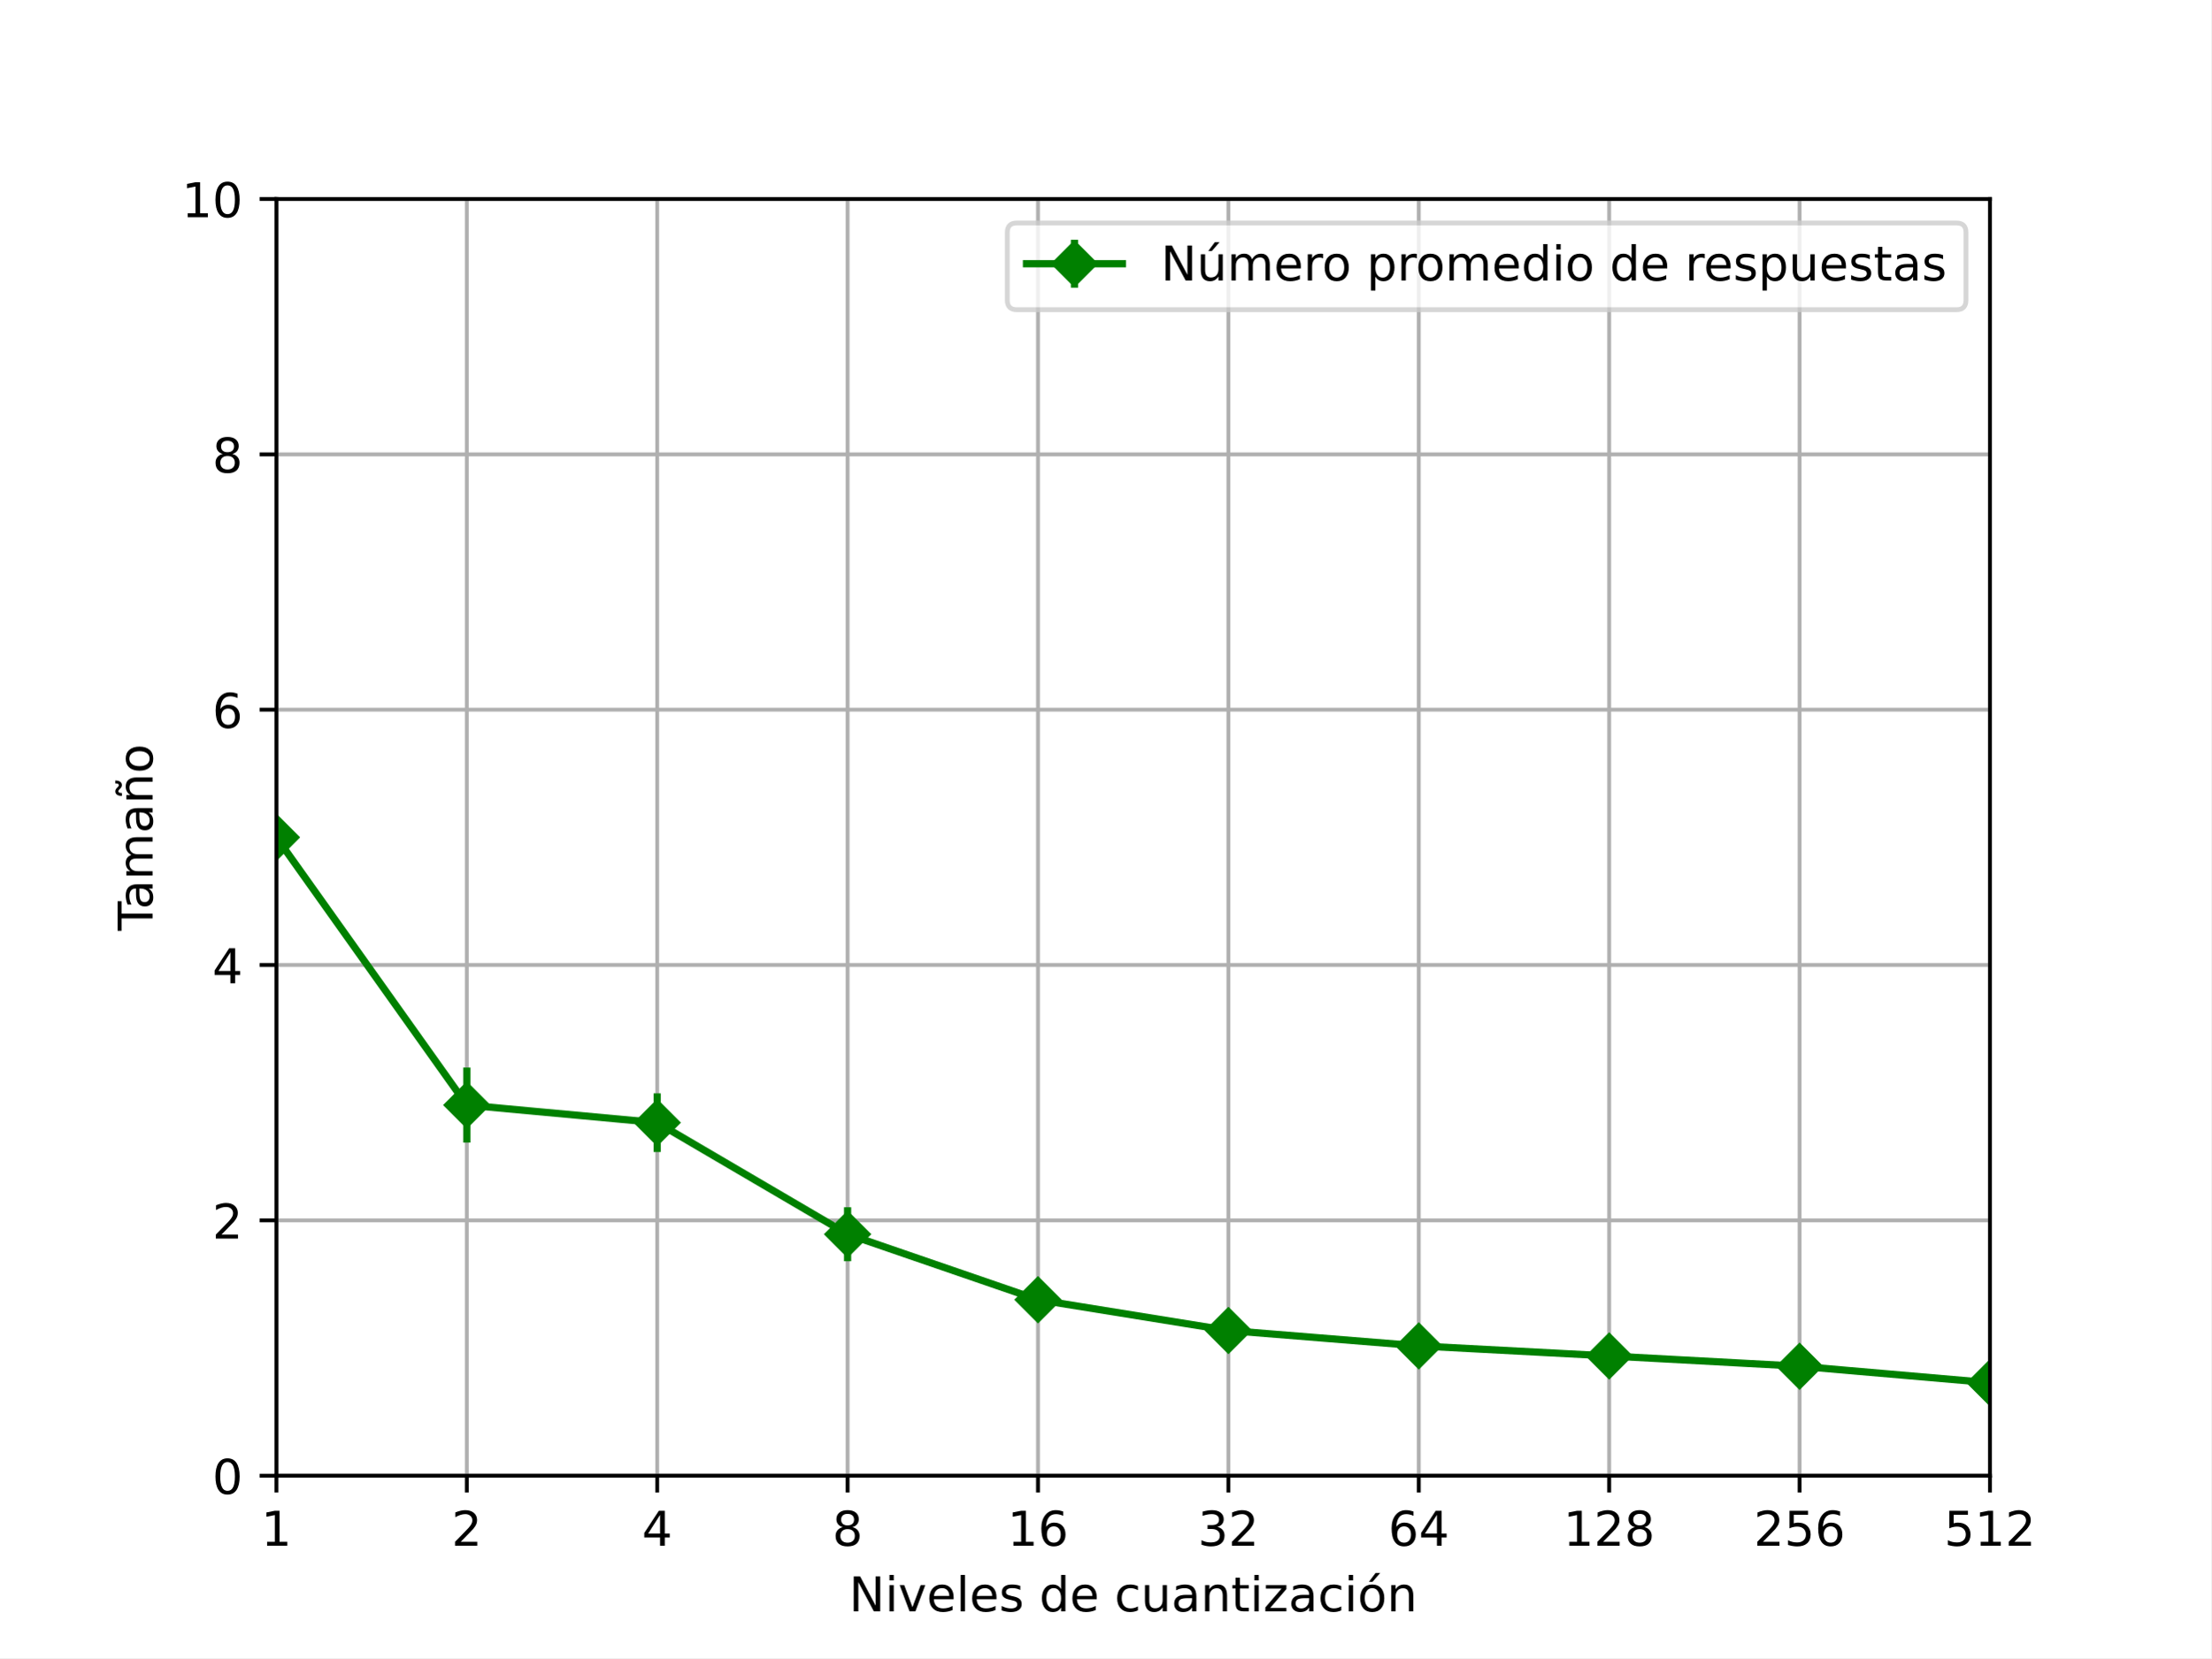
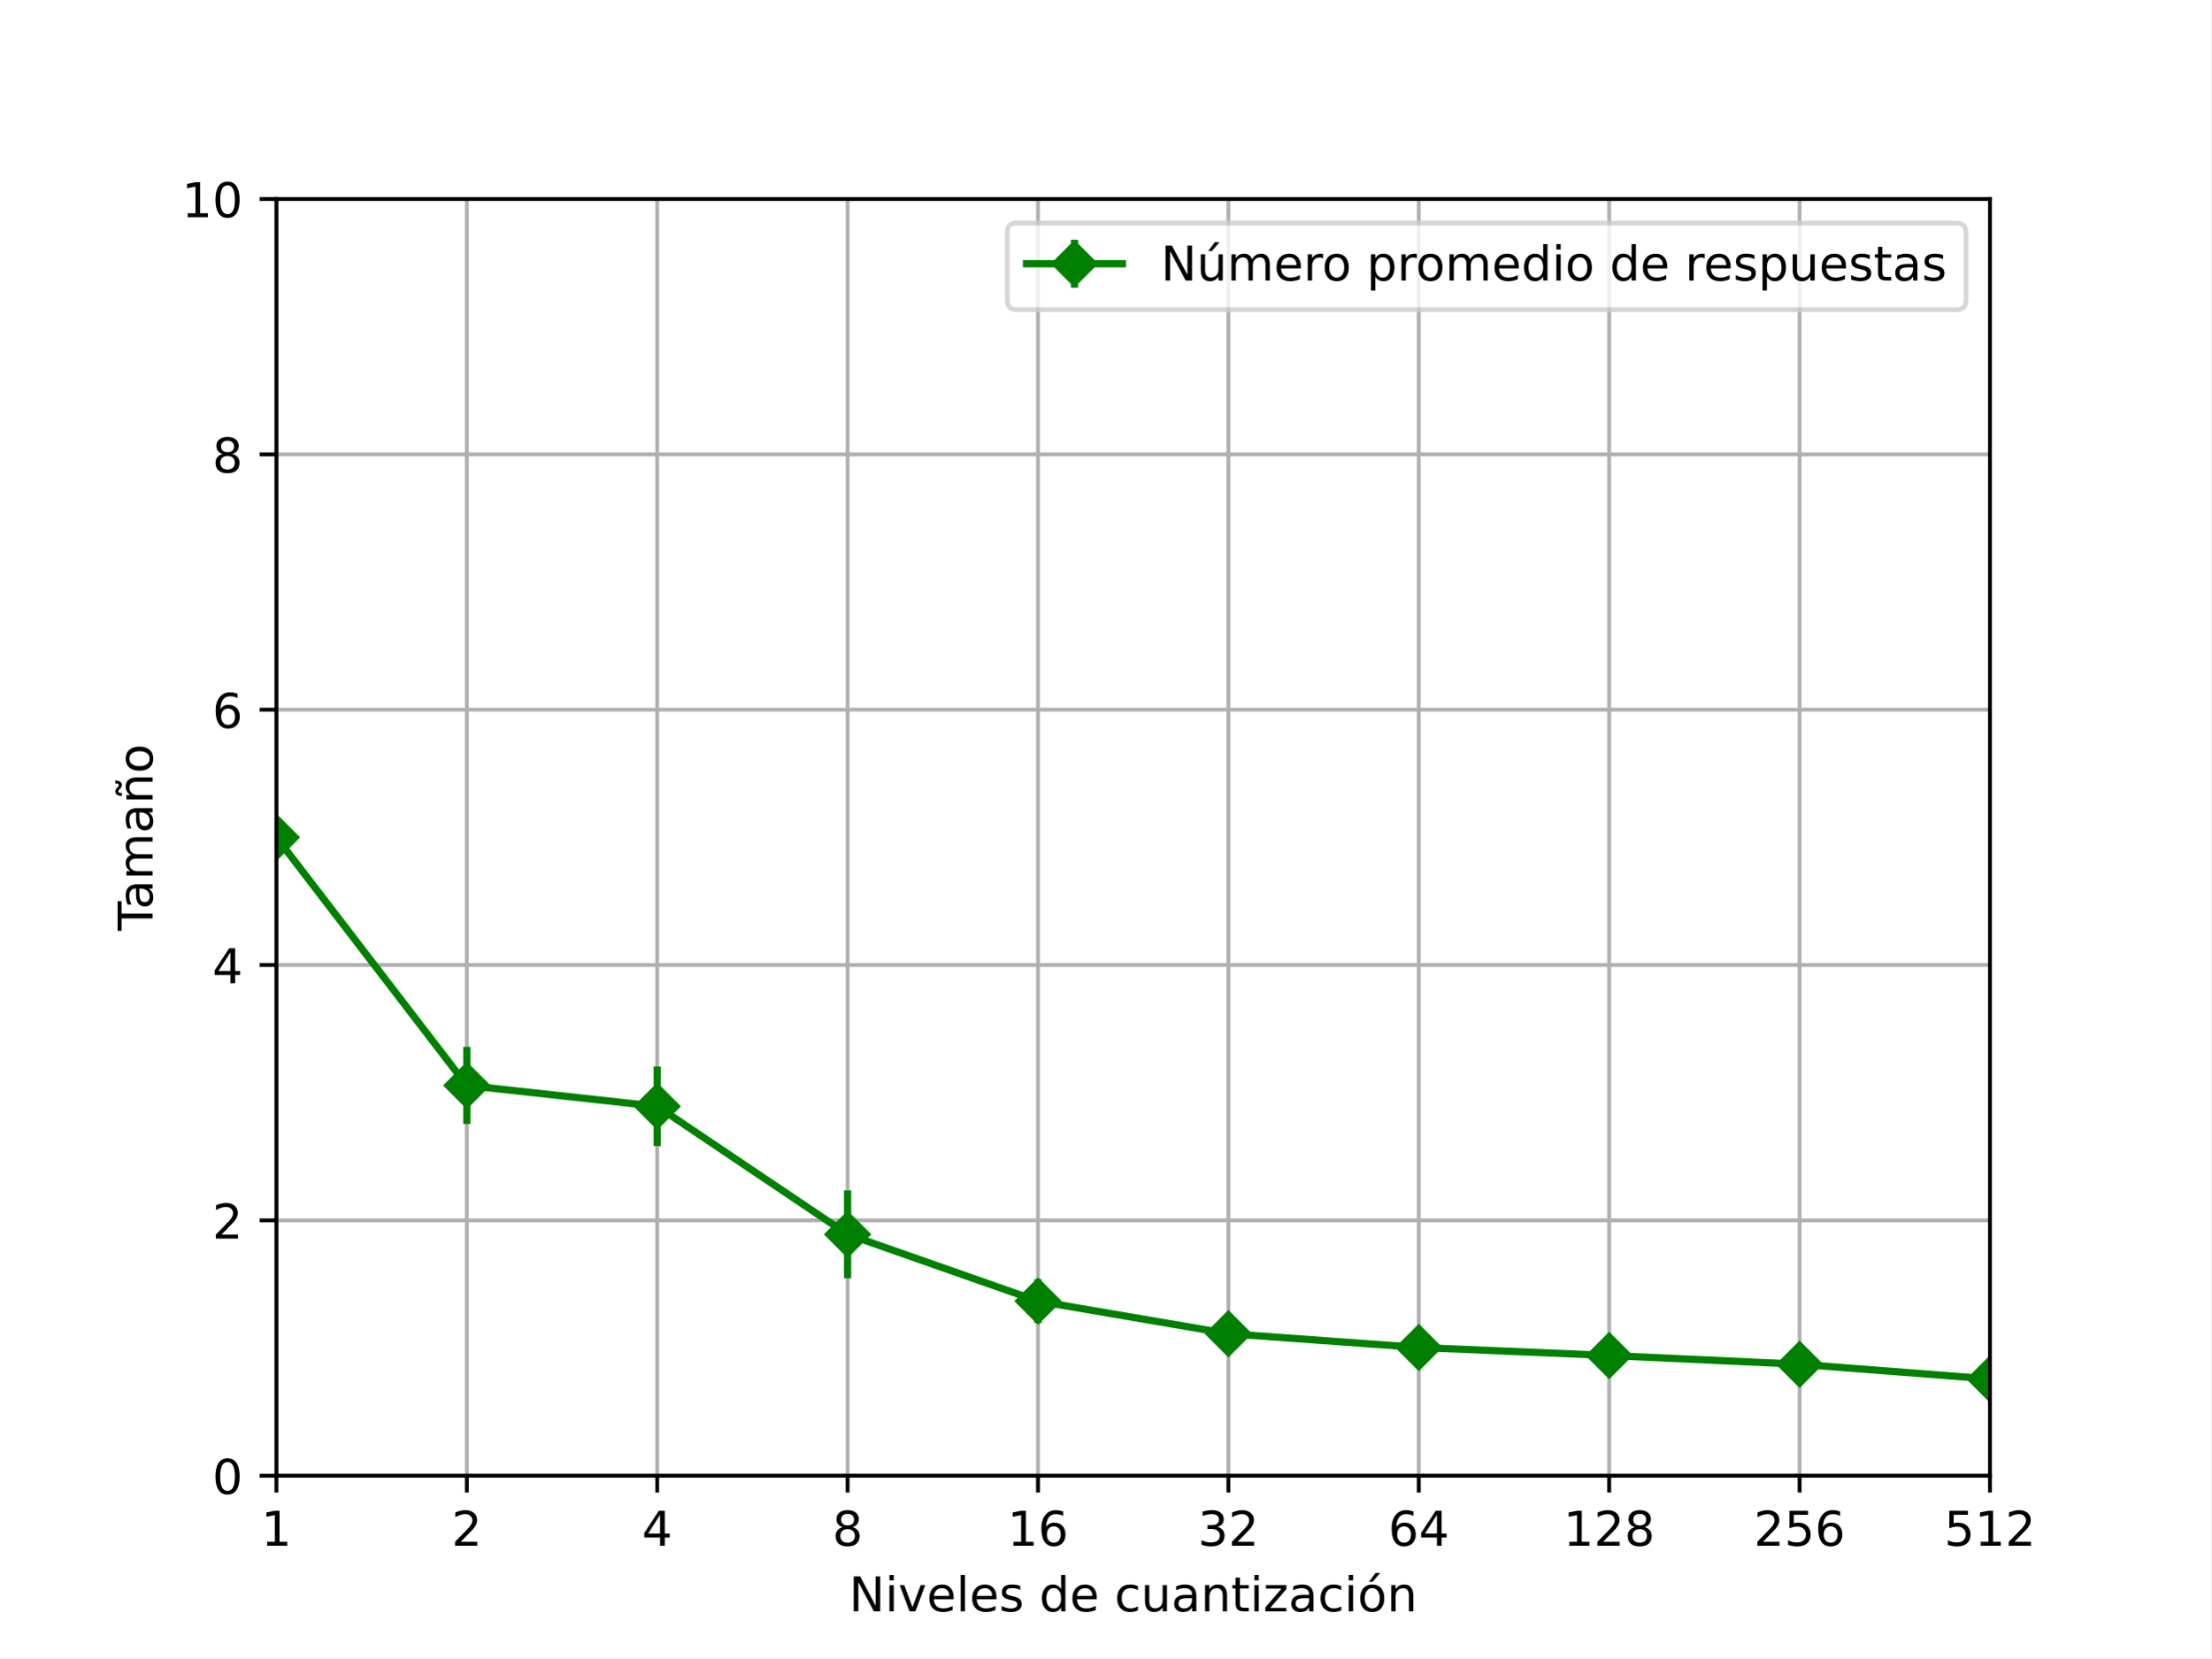
<svg xmlns="http://www.w3.org/2000/svg" xmlns:xlink="http://www.w3.org/1999/xlink" height="345.6pt" version="1.1" viewBox="0 0 460.8 345.6" width="460.8pt">
  <defs>
    <style type="text/css">*{stroke-linecap:butt;stroke-linejoin:round;}</style>
  </defs>
  <g id="figure_1">
    <g id="patch_1">
      <path d="M 0 345.6  L 460.8 345.6  L 460.8 0  L 0 0  z " style="fill:#ffffff;" />
    </g>
    <g id="axes_1">
      <g id="patch_2">
        <path d="M 57.6 307.584  L 414.72 307.584  L 414.72 41.472  L 57.6 41.472  z " style="fill:#ffffff;" />
      </g>
      <g id="matplotlib.axis_1">
        <g id="xtick_1">
          <g id="line2d_1">
-             <path clip-path="url(#p34bbcd2ba3)" d="M 57.6 307.584  L 57.6 41.472  " style="fill:none;stroke:#b0b0b0;stroke-linecap:square;stroke-width:0.8;" />
+             <path clip-path="url(#pc84ea21fab)" d="M 57.6 307.584  L 57.6 41.472  " style="fill:none;stroke:#b0b0b0;stroke-linecap:square;stroke-width:0.8;" />
          </g>
          <g id="line2d_2">
            <defs>
-               <path d="M 0 0  L 0 3.5  " id="md8de52b3a5" style="stroke:#000000;stroke-width:0.8;" />
+               <path d="M 0 0  L 0 3.5  " id="m7616e2f613" style="stroke:#000000;stroke-width:0.8;" />
            </defs>
            <g>
-               <use style="stroke:#000000;stroke-width:0.8;" x="57.6" xlink:href="#md8de52b3a5" y="307.584" />
+               <use style="stroke:#000000;stroke-width:0.8;" x="57.6" xlink:href="#m7616e2f613" y="307.584" />
            </g>
          </g>
          <g id="text_1">
            <g transform="translate(54.41875 322.1824)scale(0.1 -0.1)">
              <defs>
                <path d="M 12.406 8.297  L 28.516 8.297  L 28.516 63.922  L 10.984 60.406  L 10.984 69.391  L 28.422 72.906  L 38.281 72.906  L 38.281 8.297  L 54.391 8.297  L 54.391 0  L 12.406 0  z " id="DejaVuSans-49" />
              </defs>
              <use xlink:href="#DejaVuSans-49" />
            </g>
          </g>
        </g>
        <g id="xtick_2">
          <g id="line2d_3">
-             <path clip-path="url(#p34bbcd2ba3)" d="M 97.28 307.584  L 97.28 41.472  " style="fill:none;stroke:#b0b0b0;stroke-linecap:square;stroke-width:0.8;" />
+             <path clip-path="url(#pc84ea21fab)" d="M 97.28 307.584  L 97.28 41.472  " style="fill:none;stroke:#b0b0b0;stroke-linecap:square;stroke-width:0.8;" />
          </g>
          <g id="line2d_4">
            <g>
-               <use style="stroke:#000000;stroke-width:0.8;" x="97.28" xlink:href="#md8de52b3a5" y="307.584" />
+               <use style="stroke:#000000;stroke-width:0.8;" x="97.28" xlink:href="#m7616e2f613" y="307.584" />
            </g>
          </g>
          <g id="text_2">
            <g transform="translate(94.09875 322.1824)scale(0.1 -0.1)">
              <defs>
                <path d="M 19.188 8.297  L 53.609 8.297  L 53.609 0  L 7.328 0  L 7.328 8.297  Q 12.938 14.109 22.625 23.891  Q 32.328 33.688 34.812 36.531  Q 39.547 41.844 41.422 45.531  Q 43.312 49.219 43.312 52.781  Q 43.312 58.594 39.234 62.25  Q 35.156 65.922 28.609 65.922  Q 23.969 65.922 18.812 64.312  Q 13.672 62.703 7.812 59.422  L 7.812 69.391  Q 13.766 71.781 18.938 73  Q 24.125 74.219 28.422 74.219  Q 39.75 74.219 46.484 68.547  Q 53.219 62.891 53.219 53.422  Q 53.219 48.922 51.531 44.891  Q 49.859 40.875 45.406 35.406  Q 44.188 33.984 37.641 27.219  Q 31.109 20.453 19.188 8.297  z " id="DejaVuSans-50" />
              </defs>
              <use xlink:href="#DejaVuSans-50" />
            </g>
          </g>
        </g>
        <g id="xtick_3">
          <g id="line2d_5">
-             <path clip-path="url(#p34bbcd2ba3)" d="M 136.96 307.584  L 136.96 41.472  " style="fill:none;stroke:#b0b0b0;stroke-linecap:square;stroke-width:0.8;" />
+             <path clip-path="url(#pc84ea21fab)" d="M 136.96 307.584  L 136.96 41.472  " style="fill:none;stroke:#b0b0b0;stroke-linecap:square;stroke-width:0.8;" />
          </g>
          <g id="line2d_6">
            <g>
-               <use style="stroke:#000000;stroke-width:0.8;" x="136.96" xlink:href="#md8de52b3a5" y="307.584" />
+               <use style="stroke:#000000;stroke-width:0.8;" x="136.96" xlink:href="#m7616e2f613" y="307.584" />
            </g>
          </g>
          <g id="text_3">
            <g transform="translate(133.7788 322.1824)scale(0.1 -0.1)">
              <defs>
                <path d="M 37.797 64.312  L 12.891 25.391  L 37.797 25.391  z M 35.203 72.906  L 47.609 72.906  L 47.609 25.391  L 58.016 25.391  L 58.016 17.188  L 47.609 17.188  L 47.609 0  L 37.797 0  L 37.797 17.188  L 4.891 17.188  L 4.891 26.703  z " id="DejaVuSans-52" />
              </defs>
              <use xlink:href="#DejaVuSans-52" />
            </g>
          </g>
        </g>
        <g id="xtick_4">
          <g id="line2d_7">
-             <path clip-path="url(#p34bbcd2ba3)" d="M 176.64 307.584  L 176.64 41.472  " style="fill:none;stroke:#b0b0b0;stroke-linecap:square;stroke-width:0.8;" />
+             <path clip-path="url(#pc84ea21fab)" d="M 176.64 307.584  L 176.64 41.472  " style="fill:none;stroke:#b0b0b0;stroke-linecap:square;stroke-width:0.8;" />
          </g>
          <g id="line2d_8">
            <g>
-               <use style="stroke:#000000;stroke-width:0.8;" x="176.64" xlink:href="#md8de52b3a5" y="307.584" />
+               <use style="stroke:#000000;stroke-width:0.8;" x="176.64" xlink:href="#m7616e2f613" y="307.584" />
            </g>
          </g>
          <g id="text_4">
            <g transform="translate(173.4588 322.1824)scale(0.1 -0.1)">
              <defs>
                <path d="M 31.781 34.625  Q 24.75 34.625 20.719 30.859  Q 16.703 27.094 16.703 20.516  Q 16.703 13.922 20.719 10.156  Q 24.75 6.391 31.781 6.391  Q 38.812 6.391 42.859 10.172  Q 46.922 13.969 46.922 20.516  Q 46.922 27.094 42.891 30.859  Q 38.875 34.625 31.781 34.625  z M 21.922 38.812  Q 15.578 40.375 12.031 44.719  Q 8.5 49.078 8.5 55.328  Q 8.5 64.062 14.719 69.141  Q 20.953 74.219 31.781 74.219  Q 42.672 74.219 48.875 69.141  Q 55.078 64.062 55.078 55.328  Q 55.078 49.078 51.531 44.719  Q 48 40.375 41.703 38.812  Q 48.828 37.156 52.797 32.312  Q 56.781 27.484 56.781 20.516  Q 56.781 9.906 50.312 4.234  Q 43.844 -1.422 31.781 -1.422  Q 19.734 -1.422 13.25 4.234  Q 6.781 9.906 6.781 20.516  Q 6.781 27.484 10.781 32.312  Q 14.797 37.156 21.922 38.812  z M 18.312 54.391  Q 18.312 48.734 21.844 45.562  Q 25.391 42.391 31.781 42.391  Q 38.141 42.391 41.719 45.562  Q 45.312 48.734 45.312 54.391  Q 45.312 60.062 41.719 63.234  Q 38.141 66.406 31.781 66.406  Q 25.391 66.406 21.844 63.234  Q 18.312 60.062 18.312 54.391  z " id="DejaVuSans-56" />
              </defs>
              <use xlink:href="#DejaVuSans-56" />
            </g>
          </g>
        </g>
        <g id="xtick_5">
          <g id="line2d_9">
-             <path clip-path="url(#p34bbcd2ba3)" d="M 216.32 307.584  L 216.32 41.472  " style="fill:none;stroke:#b0b0b0;stroke-linecap:square;stroke-width:0.8;" />
+             <path clip-path="url(#pc84ea21fab)" d="M 216.32 307.584  L 216.32 41.472  " style="fill:none;stroke:#b0b0b0;stroke-linecap:square;stroke-width:0.8;" />
          </g>
          <g id="line2d_10">
            <g>
-               <use style="stroke:#000000;stroke-width:0.8;" x="216.32" xlink:href="#md8de52b3a5" y="307.584" />
+               <use style="stroke:#000000;stroke-width:0.8;" x="216.32" xlink:href="#m7616e2f613" y="307.584" />
            </g>
          </g>
          <g id="text_5">
            <g transform="translate(209.9575 322.1824)scale(0.1 -0.1)">
              <defs>
                <path d="M 33.016 40.375  Q 26.375 40.375 22.484 35.828  Q 18.609 31.297 18.609 23.391  Q 18.609 15.531 22.484 10.953  Q 26.375 6.391 33.016 6.391  Q 39.656 6.391 43.531 10.953  Q 47.406 15.531 47.406 23.391  Q 47.406 31.297 43.531 35.828  Q 39.656 40.375 33.016 40.375  z M 52.594 71.297  L 52.594 62.312  Q 48.875 64.062 45.094 64.984  Q 41.312 65.922 37.594 65.922  Q 27.828 65.922 22.672 59.328  Q 17.531 52.734 16.797 39.406  Q 19.672 43.656 24.016 45.922  Q 28.375 48.188 33.594 48.188  Q 44.578 48.188 50.953 41.516  Q 57.328 34.859 57.328 23.391  Q 57.328 12.156 50.688 5.359  Q 44.047 -1.422 33.016 -1.422  Q 20.359 -1.422 13.672 8.266  Q 6.984 17.969 6.984 36.375  Q 6.984 53.656 15.188 63.938  Q 23.391 74.219 37.203 74.219  Q 40.922 74.219 44.703 73.484  Q 48.484 72.75 52.594 71.297  z " id="DejaVuSans-54" />
              </defs>
              <use xlink:href="#DejaVuSans-49" />
              <use x="63.623" xlink:href="#DejaVuSans-54" />
            </g>
          </g>
        </g>
        <g id="xtick_6">
          <g id="line2d_11">
-             <path clip-path="url(#p34bbcd2ba3)" d="M 256 307.584  L 256 41.472  " style="fill:none;stroke:#b0b0b0;stroke-linecap:square;stroke-width:0.8;" />
+             <path clip-path="url(#pc84ea21fab)" d="M 256 307.584  L 256 41.472  " style="fill:none;stroke:#b0b0b0;stroke-linecap:square;stroke-width:0.8;" />
          </g>
          <g id="line2d_12">
            <g>
-               <use style="stroke:#000000;stroke-width:0.8;" x="256" xlink:href="#md8de52b3a5" y="307.584" />
+               <use style="stroke:#000000;stroke-width:0.8;" x="256" xlink:href="#m7616e2f613" y="307.584" />
            </g>
          </g>
          <g id="text_6">
            <g transform="translate(249.6375 322.1824)scale(0.1 -0.1)">
              <defs>
                <path d="M 40.578 39.312  Q 47.656 37.797 51.625 33  Q 55.609 28.219 55.609 21.188  Q 55.609 10.406 48.188 4.484  Q 40.766 -1.422 27.094 -1.422  Q 22.516 -1.422 17.656 -0.516  Q 12.797 0.391 7.625 2.203  L 7.625 11.719  Q 11.719 9.328 16.594 8.109  Q 21.484 6.891 26.812 6.891  Q 36.078 6.891 40.938 10.547  Q 45.797 14.203 45.797 21.188  Q 45.797 27.641 41.281 31.266  Q 36.766 34.906 28.719 34.906  L 20.219 34.906  L 20.219 43.016  L 29.109 43.016  Q 36.375 43.016 40.234 45.922  Q 44.094 48.828 44.094 54.297  Q 44.094 59.906 40.109 62.906  Q 36.141 65.922 28.719 65.922  Q 24.656 65.922 20.016 65.031  Q 15.375 64.156 9.812 62.312  L 9.812 71.094  Q 15.438 72.656 20.344 73.438  Q 25.25 74.219 29.594 74.219  Q 40.828 74.219 47.359 69.109  Q 53.906 64.016 53.906 55.328  Q 53.906 49.266 50.438 45.094  Q 46.969 40.922 40.578 39.312  z " id="DejaVuSans-51" />
              </defs>
              <use xlink:href="#DejaVuSans-51" />
              <use x="63.623" xlink:href="#DejaVuSans-50" />
            </g>
          </g>
        </g>
        <g id="xtick_7">
          <g id="line2d_13">
-             <path clip-path="url(#p34bbcd2ba3)" d="M 295.68 307.584  L 295.68 41.472  " style="fill:none;stroke:#b0b0b0;stroke-linecap:square;stroke-width:0.8;" />
+             <path clip-path="url(#pc84ea21fab)" d="M 295.68 307.584  L 295.68 41.472  " style="fill:none;stroke:#b0b0b0;stroke-linecap:square;stroke-width:0.8;" />
          </g>
          <g id="line2d_14">
            <g>
-               <use style="stroke:#000000;stroke-width:0.8;" x="295.68" xlink:href="#md8de52b3a5" y="307.584" />
+               <use style="stroke:#000000;stroke-width:0.8;" x="295.68" xlink:href="#m7616e2f613" y="307.584" />
            </g>
          </g>
          <g id="text_7">
            <g transform="translate(289.3175 322.1824)scale(0.1 -0.1)">
              <use xlink:href="#DejaVuSans-54" />
              <use x="63.623" xlink:href="#DejaVuSans-52" />
            </g>
          </g>
        </g>
        <g id="xtick_8">
          <g id="line2d_15">
-             <path clip-path="url(#p34bbcd2ba3)" d="M 335.36 307.584  L 335.36 41.472  " style="fill:none;stroke:#b0b0b0;stroke-linecap:square;stroke-width:0.8;" />
+             <path clip-path="url(#pc84ea21fab)" d="M 335.36 307.584  L 335.36 41.472  " style="fill:none;stroke:#b0b0b0;stroke-linecap:square;stroke-width:0.8;" />
          </g>
          <g id="line2d_16">
            <g>
-               <use style="stroke:#000000;stroke-width:0.8;" x="335.36" xlink:href="#md8de52b3a5" y="307.584" />
+               <use style="stroke:#000000;stroke-width:0.8;" x="335.36" xlink:href="#m7616e2f613" y="307.584" />
            </g>
          </g>
          <g id="text_8">
            <g transform="translate(325.8163 322.1824)scale(0.1 -0.1)">
              <use xlink:href="#DejaVuSans-49" />
              <use x="63.623" xlink:href="#DejaVuSans-50" />
              <use x="127.246" xlink:href="#DejaVuSans-56" />
            </g>
          </g>
        </g>
        <g id="xtick_9">
          <g id="line2d_17">
-             <path clip-path="url(#p34bbcd2ba3)" d="M 375.04 307.584  L 375.04 41.472  " style="fill:none;stroke:#b0b0b0;stroke-linecap:square;stroke-width:0.8;" />
+             <path clip-path="url(#pc84ea21fab)" d="M 375.04 307.584  L 375.04 41.472  " style="fill:none;stroke:#b0b0b0;stroke-linecap:square;stroke-width:0.8;" />
          </g>
          <g id="line2d_18">
            <g>
-               <use style="stroke:#000000;stroke-width:0.8;" x="375.04" xlink:href="#md8de52b3a5" y="307.584" />
+               <use style="stroke:#000000;stroke-width:0.8;" x="375.04" xlink:href="#m7616e2f613" y="307.584" />
            </g>
          </g>
          <g id="text_9">
            <g transform="translate(365.4962 322.1824)scale(0.1 -0.1)">
              <defs>
                <path d="M 10.797 72.906  L 49.516 72.906  L 49.516 64.594  L 19.828 64.594  L 19.828 46.734  Q 21.969 47.469 24.109 47.828  Q 26.266 48.188 28.422 48.188  Q 40.625 48.188 47.75 41.5  Q 54.891 34.812 54.891 23.391  Q 54.891 11.625 47.562 5.094  Q 40.234 -1.422 26.906 -1.422  Q 22.312 -1.422 17.547 -0.641  Q 12.797 0.141 7.719 1.703  L 7.719 11.625  Q 12.109 9.234 16.797 8.062  Q 21.484 6.891 26.703 6.891  Q 35.156 6.891 40.078 11.328  Q 45.016 15.766 45.016 23.391  Q 45.016 31 40.078 35.438  Q 35.156 39.891 26.703 39.891  Q 22.75 39.891 18.812 39.016  Q 14.891 38.141 10.797 36.281  z " id="DejaVuSans-53" />
              </defs>
              <use xlink:href="#DejaVuSans-50" />
              <use x="63.623" xlink:href="#DejaVuSans-53" />
              <use x="127.246" xlink:href="#DejaVuSans-54" />
            </g>
          </g>
        </g>
        <g id="xtick_10">
          <g id="line2d_19">
-             <path clip-path="url(#p34bbcd2ba3)" d="M 414.72 307.584  L 414.72 41.472  " style="fill:none;stroke:#b0b0b0;stroke-linecap:square;stroke-width:0.8;" />
+             <path clip-path="url(#pc84ea21fab)" d="M 414.72 307.584  L 414.72 41.472  " style="fill:none;stroke:#b0b0b0;stroke-linecap:square;stroke-width:0.8;" />
          </g>
          <g id="line2d_20">
            <g>
-               <use style="stroke:#000000;stroke-width:0.8;" x="414.72" xlink:href="#md8de52b3a5" y="307.584" />
+               <use style="stroke:#000000;stroke-width:0.8;" x="414.72" xlink:href="#m7616e2f613" y="307.584" />
            </g>
          </g>
          <g id="text_10">
            <g transform="translate(405.1762 322.1824)scale(0.1 -0.1)">
              <use xlink:href="#DejaVuSans-53" />
              <use x="63.623" xlink:href="#DejaVuSans-49" />
              <use x="127.246" xlink:href="#DejaVuSans-50" />
            </g>
          </g>
        </g>
        <g id="text_11">
          <g transform="translate(176.9405 335.8606)scale(0.1 -0.1)">
            <defs>
              <path d="M 9.812 72.906  L 23.094 72.906  L 55.422 11.922  L 55.422 72.906  L 64.984 72.906  L 64.984 0  L 51.703 0  L 19.391 60.984  L 19.391 0  L 9.812 0  z " id="DejaVuSans-78" />
              <path d="M 9.422 54.688  L 18.406 54.688  L 18.406 0  L 9.422 0  z M 9.422 75.984  L 18.406 75.984  L 18.406 64.594  L 9.422 64.594  z " id="DejaVuSans-105" />
              <path d="M 2.984 54.688  L 12.5 54.688  L 29.594 8.797  L 46.688 54.688  L 56.203 54.688  L 35.688 0  L 23.484 0  z " id="DejaVuSans-118" />
              <path d="M 56.203 29.594  L 56.203 25.203  L 14.891 25.203  Q 15.484 15.922 20.484 11.062  Q 25.484 6.203 34.422 6.203  Q 39.594 6.203 44.453 7.469  Q 49.312 8.734 54.109 11.281  L 54.109 2.781  Q 49.266 0.734 44.188 -0.344  Q 39.109 -1.422 33.891 -1.422  Q 20.797 -1.422 13.156 6.188  Q 5.516 13.812 5.516 26.812  Q 5.516 40.234 12.766 48.109  Q 20.016 56 32.328 56  Q 43.359 56 49.781 48.891  Q 56.203 41.797 56.203 29.594  z M 47.219 32.234  Q 47.125 39.594 43.094 43.984  Q 39.062 48.391 32.422 48.391  Q 24.906 48.391 20.391 44.141  Q 15.875 39.891 15.188 32.172  z " id="DejaVuSans-101" />
              <path d="M 9.422 75.984  L 18.406 75.984  L 18.406 0  L 9.422 0  z " id="DejaVuSans-108" />
              <path d="M 44.281 53.078  L 44.281 44.578  Q 40.484 46.531 36.375 47.5  Q 32.281 48.484 27.875 48.484  Q 21.188 48.484 17.844 46.438  Q 14.5 44.391 14.5 40.281  Q 14.5 37.156 16.891 35.375  Q 19.281 33.594 26.516 31.984  L 29.594 31.297  Q 39.156 29.25 43.188 25.516  Q 47.219 21.781 47.219 15.094  Q 47.219 7.469 41.188 3.016  Q 35.156 -1.422 24.609 -1.422  Q 20.219 -1.422 15.453 -0.562  Q 10.688 0.297 5.422 2  L 5.422 11.281  Q 10.406 8.688 15.234 7.391  Q 20.062 6.109 24.812 6.109  Q 31.156 6.109 34.562 8.281  Q 37.984 10.453 37.984 14.406  Q 37.984 18.062 35.516 20.016  Q 33.062 21.969 24.703 23.781  L 21.578 24.516  Q 13.234 26.266 9.516 29.906  Q 5.812 33.547 5.812 39.891  Q 5.812 47.609 11.281 51.797  Q 16.75 56 26.812 56  Q 31.781 56 36.172 55.266  Q 40.578 54.547 44.281 53.078  z " id="DejaVuSans-115" />
              <path id="DejaVuSans-32" />
              <path d="M 45.406 46.391  L 45.406 75.984  L 54.391 75.984  L 54.391 0  L 45.406 0  L 45.406 8.203  Q 42.578 3.328 38.25 0.953  Q 33.938 -1.422 27.875 -1.422  Q 17.969 -1.422 11.734 6.484  Q 5.516 14.406 5.516 27.297  Q 5.516 40.188 11.734 48.094  Q 17.969 56 27.875 56  Q 33.938 56 38.25 53.625  Q 42.578 51.266 45.406 46.391  z M 14.797 27.297  Q 14.797 17.391 18.875 11.75  Q 22.953 6.109 30.078 6.109  Q 37.203 6.109 41.297 11.75  Q 45.406 17.391 45.406 27.297  Q 45.406 37.203 41.297 42.844  Q 37.203 48.484 30.078 48.484  Q 22.953 48.484 18.875 42.844  Q 14.797 37.203 14.797 27.297  z " id="DejaVuSans-100" />
              <path d="M 48.781 52.594  L 48.781 44.188  Q 44.969 46.297 41.141 47.344  Q 37.312 48.391 33.406 48.391  Q 24.656 48.391 19.812 42.844  Q 14.984 37.312 14.984 27.297  Q 14.984 17.281 19.812 11.734  Q 24.656 6.203 33.406 6.203  Q 37.312 6.203 41.141 7.25  Q 44.969 8.297 48.781 10.406  L 48.781 2.094  Q 45.016 0.344 40.984 -0.531  Q 36.969 -1.422 32.422 -1.422  Q 20.062 -1.422 12.781 6.344  Q 5.516 14.109 5.516 27.297  Q 5.516 40.672 12.859 48.328  Q 20.219 56 33.016 56  Q 37.156 56 41.109 55.141  Q 45.062 54.297 48.781 52.594  z " id="DejaVuSans-99" />
              <path d="M 8.5 21.578  L 8.5 54.688  L 17.484 54.688  L 17.484 21.922  Q 17.484 14.156 20.5 10.266  Q 23.531 6.391 29.594 6.391  Q 36.859 6.391 41.078 11.031  Q 45.312 15.672 45.312 23.688  L 45.312 54.688  L 54.297 54.688  L 54.297 0  L 45.312 0  L 45.312 8.406  Q 42.047 3.422 37.719 1  Q 33.406 -1.422 27.688 -1.422  Q 18.266 -1.422 13.375 4.438  Q 8.5 10.297 8.5 21.578  z M 31.109 56  z " id="DejaVuSans-117" />
              <path d="M 34.281 27.484  Q 23.391 27.484 19.188 25  Q 14.984 22.516 14.984 16.5  Q 14.984 11.719 18.141 8.906  Q 21.297 6.109 26.703 6.109  Q 34.188 6.109 38.703 11.406  Q 43.219 16.703 43.219 25.484  L 43.219 27.484  z M 52.203 31.203  L 52.203 0  L 43.219 0  L 43.219 8.297  Q 40.141 3.328 35.547 0.953  Q 30.953 -1.422 24.312 -1.422  Q 15.922 -1.422 10.953 3.297  Q 6 8.016 6 15.922  Q 6 25.141 12.172 29.828  Q 18.359 34.516 30.609 34.516  L 43.219 34.516  L 43.219 35.406  Q 43.219 41.609 39.141 45  Q 35.062 48.391 27.688 48.391  Q 23 48.391 18.547 47.266  Q 14.109 46.141 10.016 43.891  L 10.016 52.203  Q 14.938 54.109 19.578 55.047  Q 24.219 56 28.609 56  Q 40.484 56 46.344 49.844  Q 52.203 43.703 52.203 31.203  z " id="DejaVuSans-97" />
              <path d="M 54.891 33.016  L 54.891 0  L 45.906 0  L 45.906 32.719  Q 45.906 40.484 42.875 44.328  Q 39.844 48.188 33.797 48.188  Q 26.516 48.188 22.312 43.547  Q 18.109 38.922 18.109 30.906  L 18.109 0  L 9.078 0  L 9.078 54.688  L 18.109 54.688  L 18.109 46.188  Q 21.344 51.125 25.703 53.562  Q 30.078 56 35.797 56  Q 45.219 56 50.047 50.172  Q 54.891 44.344 54.891 33.016  z " id="DejaVuSans-110" />
              <path d="M 18.312 70.219  L 18.312 54.688  L 36.812 54.688  L 36.812 47.703  L 18.312 47.703  L 18.312 18.016  Q 18.312 11.328 20.141 9.422  Q 21.969 7.516 27.594 7.516  L 36.812 7.516  L 36.812 0  L 27.594 0  Q 17.188 0 13.234 3.875  Q 9.281 7.766 9.281 18.016  L 9.281 47.703  L 2.688 47.703  L 2.688 54.688  L 9.281 54.688  L 9.281 70.219  z " id="DejaVuSans-116" />
              <path d="M 5.516 54.688  L 48.188 54.688  L 48.188 46.484  L 14.406 7.172  L 48.188 7.172  L 48.188 0  L 4.297 0  L 4.297 8.203  L 38.094 47.516  L 5.516 47.516  z " id="DejaVuSans-122" />
              <path d="M 30.609 48.391  Q 23.391 48.391 19.188 42.75  Q 14.984 37.109 14.984 27.297  Q 14.984 17.484 19.156 11.844  Q 23.344 6.203 30.609 6.203  Q 37.797 6.203 41.984 11.859  Q 46.188 17.531 46.188 27.297  Q 46.188 37.016 41.984 42.703  Q 37.797 48.391 30.609 48.391  z M 30.609 56  Q 42.328 56 49.016 48.375  Q 55.719 40.766 55.719 27.297  Q 55.719 13.875 49.016 6.219  Q 42.328 -1.422 30.609 -1.422  Q 18.844 -1.422 12.172 6.219  Q 5.516 13.875 5.516 27.297  Q 5.516 40.766 12.172 48.375  Q 18.844 56 30.609 56  z M 37.406 79.984  L 47.125 79.984  L 31.203 61.625  L 23.734 61.625  z " id="DejaVuSans-243" />
            </defs>
            <use xlink:href="#DejaVuSans-78" />
            <use x="74.805" xlink:href="#DejaVuSans-105" />
            <use x="102.588" xlink:href="#DejaVuSans-118" />
            <use x="161.768" xlink:href="#DejaVuSans-101" />
            <use x="223.291" xlink:href="#DejaVuSans-108" />
            <use x="251.074" xlink:href="#DejaVuSans-101" />
            <use x="312.598" xlink:href="#DejaVuSans-115" />
            <use x="364.697" xlink:href="#DejaVuSans-32" />
            <use x="396.484" xlink:href="#DejaVuSans-100" />
            <use x="459.961" xlink:href="#DejaVuSans-101" />
            <use x="521.484" xlink:href="#DejaVuSans-32" />
            <use x="553.271" xlink:href="#DejaVuSans-99" />
            <use x="608.252" xlink:href="#DejaVuSans-117" />
            <use x="671.631" xlink:href="#DejaVuSans-97" />
            <use x="732.91" xlink:href="#DejaVuSans-110" />
            <use x="796.289" xlink:href="#DejaVuSans-116" />
            <use x="835.498" xlink:href="#DejaVuSans-105" />
            <use x="863.281" xlink:href="#DejaVuSans-122" />
            <use x="915.771" xlink:href="#DejaVuSans-97" />
            <use x="977.051" xlink:href="#DejaVuSans-99" />
            <use x="1032.031" xlink:href="#DejaVuSans-105" />
            <use x="1059.814" xlink:href="#DejaVuSans-243" />
            <use x="1120.996" xlink:href="#DejaVuSans-110" />
          </g>
        </g>
      </g>
      <g id="matplotlib.axis_2">
        <g id="ytick_1">
          <g id="line2d_21">
-             <path clip-path="url(#p34bbcd2ba3)" d="M 57.6 307.584  L 414.72 307.584  " style="fill:none;stroke:#b0b0b0;stroke-linecap:square;stroke-width:0.8;" />
+             <path clip-path="url(#pc84ea21fab)" d="M 57.6 307.584  L 414.72 307.584  " style="fill:none;stroke:#b0b0b0;stroke-linecap:square;stroke-width:0.8;" />
          </g>
          <g id="line2d_22">
            <defs>
-               <path d="M 0 0  L -3.5 0  " id="mbe24344554" style="stroke:#000000;stroke-width:0.8;" />
+               <path d="M 0 0  L -3.5 0  " id="md3d8612b84" style="stroke:#000000;stroke-width:0.8;" />
            </defs>
            <g>
-               <use style="stroke:#000000;stroke-width:0.8;" x="57.6" xlink:href="#mbe24344554" y="307.584" />
+               <use style="stroke:#000000;stroke-width:0.8;" x="57.6" xlink:href="#md3d8612b84" y="307.584" />
            </g>
          </g>
          <g id="text_12">
            <g transform="translate(44.2375 311.3832)scale(0.1 -0.1)">
              <defs>
                <path d="M 31.781 66.406  Q 24.172 66.406 20.328 58.906  Q 16.5 51.422 16.5 36.375  Q 16.5 21.391 20.328 13.891  Q 24.172 6.391 31.781 6.391  Q 39.453 6.391 43.281 13.891  Q 47.125 21.391 47.125 36.375  Q 47.125 51.422 43.281 58.906  Q 39.453 66.406 31.781 66.406  z M 31.781 74.219  Q 44.047 74.219 50.516 64.516  Q 56.984 54.828 56.984 36.375  Q 56.984 17.969 50.516 8.266  Q 44.047 -1.422 31.781 -1.422  Q 19.531 -1.422 13.062 8.266  Q 6.594 17.969 6.594 36.375  Q 6.594 54.828 13.062 64.516  Q 19.531 74.219 31.781 74.219  z " id="DejaVuSans-48" />
              </defs>
              <use xlink:href="#DejaVuSans-48" />
            </g>
          </g>
        </g>
        <g id="ytick_2">
          <g id="line2d_23">
-             <path clip-path="url(#p34bbcd2ba3)" d="M 57.6 254.362  L 414.72 254.362  " style="fill:none;stroke:#b0b0b0;stroke-linecap:square;stroke-width:0.8;" />
+             <path clip-path="url(#pc84ea21fab)" d="M 57.6 254.362  L 414.72 254.362  " style="fill:none;stroke:#b0b0b0;stroke-linecap:square;stroke-width:0.8;" />
          </g>
          <g id="line2d_24">
            <g>
-               <use style="stroke:#000000;stroke-width:0.8;" x="57.6" xlink:href="#mbe24344554" y="254.362" />
+               <use style="stroke:#000000;stroke-width:0.8;" x="57.6" xlink:href="#md3d8612b84" y="254.362" />
            </g>
          </g>
          <g id="text_13">
            <g transform="translate(44.2375 258.1608)scale(0.1 -0.1)">
              <use xlink:href="#DejaVuSans-50" />
            </g>
          </g>
        </g>
        <g id="ytick_3">
          <g id="line2d_25">
-             <path clip-path="url(#p34bbcd2ba3)" d="M 57.6 201.139  L 414.72 201.139  " style="fill:none;stroke:#b0b0b0;stroke-linecap:square;stroke-width:0.8;" />
+             <path clip-path="url(#pc84ea21fab)" d="M 57.6 201.139  L 414.72 201.139  " style="fill:none;stroke:#b0b0b0;stroke-linecap:square;stroke-width:0.8;" />
          </g>
          <g id="line2d_26">
            <g>
-               <use style="stroke:#000000;stroke-width:0.8;" x="57.6" xlink:href="#mbe24344554" y="201.139" />
+               <use style="stroke:#000000;stroke-width:0.8;" x="57.6" xlink:href="#md3d8612b84" y="201.139" />
            </g>
          </g>
          <g id="text_14">
            <g transform="translate(44.2375 204.9384)scale(0.1 -0.1)">
              <use xlink:href="#DejaVuSans-52" />
            </g>
          </g>
        </g>
        <g id="ytick_4">
          <g id="line2d_27">
-             <path clip-path="url(#p34bbcd2ba3)" d="M 57.6 147.917  L 414.72 147.917  " style="fill:none;stroke:#b0b0b0;stroke-linecap:square;stroke-width:0.8;" />
+             <path clip-path="url(#pc84ea21fab)" d="M 57.6 147.917  L 414.72 147.917  " style="fill:none;stroke:#b0b0b0;stroke-linecap:square;stroke-width:0.8;" />
          </g>
          <g id="line2d_28">
            <g>
-               <use style="stroke:#000000;stroke-width:0.8;" x="57.6" xlink:href="#mbe24344554" y="147.917" />
+               <use style="stroke:#000000;stroke-width:0.8;" x="57.6" xlink:href="#md3d8612b84" y="147.917" />
            </g>
          </g>
          <g id="text_15">
            <g transform="translate(44.2375 151.716)scale(0.1 -0.1)">
              <use xlink:href="#DejaVuSans-54" />
            </g>
          </g>
        </g>
        <g id="ytick_5">
          <g id="line2d_29">
-             <path clip-path="url(#p34bbcd2ba3)" d="M 57.6 94.694  L 414.72 94.694  " style="fill:none;stroke:#b0b0b0;stroke-linecap:square;stroke-width:0.8;" />
+             <path clip-path="url(#pc84ea21fab)" d="M 57.6 94.694  L 414.72 94.694  " style="fill:none;stroke:#b0b0b0;stroke-linecap:square;stroke-width:0.8;" />
          </g>
          <g id="line2d_30">
            <g>
-               <use style="stroke:#000000;stroke-width:0.8;" x="57.6" xlink:href="#mbe24344554" y="94.694" />
+               <use style="stroke:#000000;stroke-width:0.8;" x="57.6" xlink:href="#md3d8612b84" y="94.694" />
            </g>
          </g>
          <g id="text_16">
            <g transform="translate(44.2375 98.49362)scale(0.1 -0.1)">
              <use xlink:href="#DejaVuSans-56" />
            </g>
          </g>
        </g>
        <g id="ytick_6">
          <g id="line2d_31">
-             <path clip-path="url(#p34bbcd2ba3)" d="M 57.6 41.472  L 414.72 41.472  " style="fill:none;stroke:#b0b0b0;stroke-linecap:square;stroke-width:0.8;" />
+             <path clip-path="url(#pc84ea21fab)" d="M 57.6 41.472  L 414.72 41.472  " style="fill:none;stroke:#b0b0b0;stroke-linecap:square;stroke-width:0.8;" />
          </g>
          <g id="line2d_32">
            <g>
-               <use style="stroke:#000000;stroke-width:0.8;" x="57.6" xlink:href="#mbe24344554" y="41.472" />
+               <use style="stroke:#000000;stroke-width:0.8;" x="57.6" xlink:href="#md3d8612b84" y="41.472" />
            </g>
          </g>
          <g id="text_17">
            <g transform="translate(37.875 45.27122)scale(0.1 -0.1)">
              <use xlink:href="#DejaVuSans-49" />
              <use x="63.623" xlink:href="#DejaVuSans-48" />
            </g>
          </g>
        </g>
        <g id="text_18">
          <g transform="translate(31.79531 193.9835)rotate(-90)scale(0.1 -0.1)">
            <defs>
              <path d="M -0.297 72.906  L 61.375 72.906  L 61.375 64.594  L 35.5 64.594  L 35.5 0  L 25.594 0  L 25.594 64.594  L -0.297 64.594  z " id="DejaVuSans-84" />
              <path d="M 52 44.188  Q 55.375 50.25 60.062 53.125  Q 64.75 56 71.094 56  Q 79.641 56 84.281 50.016  Q 88.922 44.047 88.922 33.016  L 88.922 0  L 79.891 0  L 79.891 32.719  Q 79.891 40.578 77.094 44.375  Q 74.312 48.188 68.609 48.188  Q 61.625 48.188 57.562 43.547  Q 53.516 38.922 53.516 30.906  L 53.516 0  L 44.484 0  L 44.484 32.719  Q 44.484 40.625 41.703 44.406  Q 38.922 48.188 33.109 48.188  Q 26.219 48.188 22.156 43.531  Q 18.109 38.875 18.109 30.906  L 18.109 0  L 9.078 0  L 9.078 54.688  L 18.109 54.688  L 18.109 46.188  Q 21.188 51.219 25.484 53.609  Q 29.781 56 35.688 56  Q 41.656 56 45.828 52.969  Q 50 49.953 52 44.188  z " id="DejaVuSans-109" />
              <path d="M 54.891 33.016  L 54.891 0  L 45.906 0  L 45.906 32.719  Q 45.906 40.484 42.875 44.328  Q 39.844 48.188 33.797 48.188  Q 26.516 48.188 22.312 43.547  Q 18.109 38.922 18.109 30.906  L 18.109 0  L 9.078 0  L 9.078 54.688  L 18.109 54.688  L 18.109 46.188  Q 21.344 51.125 25.703 53.562  Q 30.078 56 35.797 56  Q 45.219 56 50.047 50.172  Q 54.891 44.344 54.891 33.016  z M 32.234 66.891  L 29.438 69.578  Q 28.375 70.562 27.562 71.016  Q 26.766 71.484 26.125 71.484  Q 24.266 71.484 23.391 69.703  Q 22.516 67.922 22.406 63.922  L 16.312 63.922  Q 16.406 70.516 18.891 74.094  Q 21.391 77.688 25.828 77.688  Q 27.688 77.688 29.25 77  Q 30.812 76.312 32.625 74.703  L 35.406 72.016  Q 36.469 71.047 37.281 70.578  Q 38.094 70.125 38.719 70.125  Q 40.578 70.125 41.453 71.906  Q 42.328 73.688 42.438 77.688  L 48.531 77.688  Q 48.438 71.094 45.938 67.5  Q 43.453 63.922 39.016 63.922  Q 37.156 63.922 35.594 64.594  Q 34.031 65.281 32.234 66.891  z " id="DejaVuSans-241" />
              <path d="M 30.609 48.391  Q 23.391 48.391 19.188 42.75  Q 14.984 37.109 14.984 27.297  Q 14.984 17.484 19.156 11.844  Q 23.344 6.203 30.609 6.203  Q 37.797 6.203 41.984 11.859  Q 46.188 17.531 46.188 27.297  Q 46.188 37.016 41.984 42.703  Q 37.797 48.391 30.609 48.391  z M 30.609 56  Q 42.328 56 49.016 48.375  Q 55.719 40.766 55.719 27.297  Q 55.719 13.875 49.016 6.219  Q 42.328 -1.422 30.609 -1.422  Q 18.844 -1.422 12.172 6.219  Q 5.516 13.875 5.516 27.297  Q 5.516 40.766 12.172 48.375  Q 18.844 56 30.609 56  z " id="DejaVuSans-111" />
            </defs>
            <use xlink:href="#DejaVuSans-84" />
            <use x="44.584" xlink:href="#DejaVuSans-97" />
            <use x="105.863" xlink:href="#DejaVuSans-109" />
            <use x="203.275" xlink:href="#DejaVuSans-97" />
            <use x="264.555" xlink:href="#DejaVuSans-241" />
            <use x="327.934" xlink:href="#DejaVuSans-111" />
          </g>
        </g>
      </g>
      <g id="LineCollection_1">
-         <path clip-path="url(#p34bbcd2ba3)" d="M 57.6 174.528  L 57.6 174.528  " style="fill:none;stroke:#008000;stroke-width:1.5;" />
-         <path clip-path="url(#p34bbcd2ba3)" d="M 97.28 238.156  L 97.28 222.511  " style="fill:none;stroke:#008000;stroke-width:1.5;" />
-         <path clip-path="url(#p34bbcd2ba3)" d="M 136.96 240.108  L 136.96 227.889  " style="fill:none;stroke:#008000;stroke-width:1.5;" />
-         <path clip-path="url(#p34bbcd2ba3)" d="M 176.64 262.875  L 176.64 251.629  " style="fill:none;stroke:#008000;stroke-width:1.5;" />
-         <path clip-path="url(#p34bbcd2ba3)" d="M 216.32 274.228  L 216.32 267.584  " style="fill:none;stroke:#008000;stroke-width:1.5;" />
-         <path clip-path="url(#p34bbcd2ba3)" d="M 256 278.71  L 256 275.92  " style="fill:none;stroke:#008000;stroke-width:1.5;" />
-         <path clip-path="url(#p34bbcd2ba3)" d="M 295.68 281.004  L 295.68 280.058  " style="fill:none;stroke:#008000;stroke-width:1.5;" />
-         <path clip-path="url(#p34bbcd2ba3)" d="M 335.36 282.842  L 335.36 282.417  " style="fill:none;stroke:#008000;stroke-width:1.5;" />
-         <path clip-path="url(#p34bbcd2ba3)" d="M 375.04 285.09  L 375.04 284.455  " style="fill:none;stroke:#008000;stroke-width:1.5;" />
-         <path clip-path="url(#p34bbcd2ba3)" d="M 414.72 288.8  L 414.72 287.629  " style="fill:none;stroke:#008000;stroke-width:1.5;" />
+         <path clip-path="url(#pc84ea21fab)" d="M 57.6 174.528  L 57.6 174.528  " style="fill:none;stroke:#008000;stroke-width:1.5;" />
+         <path clip-path="url(#pc84ea21fab)" d="M 97.28 234.284  L 97.28 218.201  " style="fill:none;stroke:#008000;stroke-width:1.5;" />
+         <path clip-path="url(#pc84ea21fab)" d="M 136.96 238.882  L 136.96 222.304  " style="fill:none;stroke:#008000;stroke-width:1.5;" />
+         <path clip-path="url(#pc84ea21fab)" d="M 176.64 266.445  L 176.64 248.114  " style="fill:none;stroke:#008000;stroke-width:1.5;" />
+         <path clip-path="url(#pc84ea21fab)" d="M 216.32 275.773  L 216.32 266.625  " style="fill:none;stroke:#008000;stroke-width:1.5;" />
+         <path clip-path="url(#pc84ea21fab)" d="M 256 279.916  L 256 276.058  " style="fill:none;stroke:#008000;stroke-width:1.5;" />
+         <path clip-path="url(#pc84ea21fab)" d="M 295.68 281.69  L 295.68 280.031  " style="fill:none;stroke:#008000;stroke-width:1.5;" />
+         <path clip-path="url(#pc84ea21fab)" d="M 335.36 282.89  L 335.36 282.169  " style="fill:none;stroke:#008000;stroke-width:1.5;" />
+         <path clip-path="url(#pc84ea21fab)" d="M 375.04 284.687  L 375.04 284.031  " style="fill:none;stroke:#008000;stroke-width:1.5;" />
+         <path clip-path="url(#pc84ea21fab)" d="M 414.72 287.93  L 414.72 286.922  " style="fill:none;stroke:#008000;stroke-width:1.5;" />
      </g>
      <g id="line2d_33">
-         <path clip-path="url(#p34bbcd2ba3)" d="M 57.6 174.528  L 97.28 230.333  L 136.96 233.998  L 176.64 257.252  L 216.32 270.906  L 256 277.315  L 295.68 280.531  L 335.36 282.629  L 375.04 284.772  L 414.72 288.214  " style="fill:none;stroke:#008000;stroke-linecap:square;stroke-width:1.5;" />
+         <path clip-path="url(#pc84ea21fab)" d="M 57.6 174.528  L 97.28 226.242  L 136.96 230.593  L 176.64 257.28  L 216.32 271.199  L 256 277.987  L 295.68 280.861  L 335.36 282.529  L 375.04 284.359  L 414.72 287.426  " style="fill:none;stroke:#008000;stroke-linecap:square;stroke-width:1.5;" />
        <defs>
-           <path d="M -0 4.243  L 4.243 0  L 0 -4.243  L -4.243 -0  z " id="mb367ff84b7" style="stroke:#008000;stroke-linejoin:miter;" />
+           <path d="M -0 4.243  L 4.243 0  L 0 -4.243  L -4.243 -0  z " id="mbd3952b25e" style="stroke:#008000;stroke-linejoin:miter;" />
        </defs>
-         <g clip-path="url(#p34bbcd2ba3)">
-           <use style="fill:#008000;stroke:#008000;stroke-linejoin:miter;" x="57.6" xlink:href="#mb367ff84b7" y="174.528" />
-           <use style="fill:#008000;stroke:#008000;stroke-linejoin:miter;" x="97.28" xlink:href="#mb367ff84b7" y="230.333" />
-           <use style="fill:#008000;stroke:#008000;stroke-linejoin:miter;" x="136.96" xlink:href="#mb367ff84b7" y="233.998" />
-           <use style="fill:#008000;stroke:#008000;stroke-linejoin:miter;" x="176.64" xlink:href="#mb367ff84b7" y="257.252" />
-           <use style="fill:#008000;stroke:#008000;stroke-linejoin:miter;" x="216.32" xlink:href="#mb367ff84b7" y="270.906" />
-           <use style="fill:#008000;stroke:#008000;stroke-linejoin:miter;" x="256" xlink:href="#mb367ff84b7" y="277.315" />
-           <use style="fill:#008000;stroke:#008000;stroke-linejoin:miter;" x="295.68" xlink:href="#mb367ff84b7" y="280.531" />
-           <use style="fill:#008000;stroke:#008000;stroke-linejoin:miter;" x="335.36" xlink:href="#mb367ff84b7" y="282.629" />
-           <use style="fill:#008000;stroke:#008000;stroke-linejoin:miter;" x="375.04" xlink:href="#mb367ff84b7" y="284.772" />
-           <use style="fill:#008000;stroke:#008000;stroke-linejoin:miter;" x="414.72" xlink:href="#mb367ff84b7" y="288.214" />
+         <g clip-path="url(#pc84ea21fab)">
+           <use style="fill:#008000;stroke:#008000;stroke-linejoin:miter;" x="57.6" xlink:href="#mbd3952b25e" y="174.528" />
+           <use style="fill:#008000;stroke:#008000;stroke-linejoin:miter;" x="97.28" xlink:href="#mbd3952b25e" y="226.242" />
+           <use style="fill:#008000;stroke:#008000;stroke-linejoin:miter;" x="136.96" xlink:href="#mbd3952b25e" y="230.593" />
+           <use style="fill:#008000;stroke:#008000;stroke-linejoin:miter;" x="176.64" xlink:href="#mbd3952b25e" y="257.28" />
+           <use style="fill:#008000;stroke:#008000;stroke-linejoin:miter;" x="216.32" xlink:href="#mbd3952b25e" y="271.199" />
+           <use style="fill:#008000;stroke:#008000;stroke-linejoin:miter;" x="256" xlink:href="#mbd3952b25e" y="277.987" />
+           <use style="fill:#008000;stroke:#008000;stroke-linejoin:miter;" x="295.68" xlink:href="#mbd3952b25e" y="280.861" />
+           <use style="fill:#008000;stroke:#008000;stroke-linejoin:miter;" x="335.36" xlink:href="#mbd3952b25e" y="282.529" />
+           <use style="fill:#008000;stroke:#008000;stroke-linejoin:miter;" x="375.04" xlink:href="#mbd3952b25e" y="284.359" />
+           <use style="fill:#008000;stroke:#008000;stroke-linejoin:miter;" x="414.72" xlink:href="#mbd3952b25e" y="287.426" />
        </g>
      </g>
      <g id="patch_3">
        <path d="M 57.6 307.584  L 57.6 41.472  " style="fill:none;stroke:#000000;stroke-linecap:square;stroke-linejoin:miter;stroke-width:0.8;" />
      </g>
      <g id="patch_4">
        <path d="M 414.72 307.584  L 414.72 41.472  " style="fill:none;stroke:#000000;stroke-linecap:square;stroke-linejoin:miter;stroke-width:0.8;" />
      </g>
      <g id="patch_5">
        <path d="M 57.6 307.584  L 414.72 307.584  " style="fill:none;stroke:#000000;stroke-linecap:square;stroke-linejoin:miter;stroke-width:0.8;" />
      </g>
      <g id="patch_6">
        <path d="M 57.6 41.472  L 414.72 41.472  " style="fill:none;stroke:#000000;stroke-linecap:square;stroke-linejoin:miter;stroke-width:0.8;" />
      </g>
      <g id="legend_1">
        <g id="patch_7">
          <path d="M 211.92 64.55  L 407.72 64.55  Q 409.72 64.55 409.72 62.55  L 409.72 48.472  Q 409.72 46.472 407.72 46.472  L 211.92 46.472  Q 209.92 46.472 209.92 48.472  L 209.92 62.55  Q 209.92 64.55 211.92 64.55  z " style="fill:#ffffff;opacity:0.8;stroke:#cccccc;stroke-linejoin:miter;" />
        </g>
        <g id="LineCollection_2">
          <path d="M 223.92 59.97  L 223.92 49.97  " style="fill:none;stroke:#008000;stroke-width:1.5;" />
        </g>
        <g id="line2d_34">
          <path d="M 213.92 54.97  L 233.92 54.97  " style="fill:none;stroke:#008000;stroke-linecap:square;stroke-width:1.5;" />
        </g>
        <g id="line2d_35">
          <g>
-             <use style="fill:#008000;stroke:#008000;stroke-linejoin:miter;" x="223.92" xlink:href="#mb367ff84b7" y="54.97" />
+             <use style="fill:#008000;stroke:#008000;stroke-linejoin:miter;" x="223.92" xlink:href="#mbd3952b25e" y="54.97" />
          </g>
        </g>
        <g id="text_19">
          <g transform="translate(241.92 58.47044)scale(0.1 -0.1)">
            <defs>
              <path d="M 8.5 21.578  L 8.5 54.688  L 17.484 54.688  L 17.484 21.922  Q 17.484 14.156 20.5 10.266  Q 23.531 6.391 29.594 6.391  Q 36.859 6.391 41.078 11.031  Q 45.312 15.672 45.312 23.688  L 45.312 54.688  L 54.297 54.688  L 54.297 0  L 45.312 0  L 45.312 8.406  Q 42.047 3.422 37.719 1  Q 33.406 -1.422 27.688 -1.422  Q 18.266 -1.422 13.375 4.438  Q 8.5 10.297 8.5 21.578  z M 31.109 56  z M 37.797 79.984  L 47.516 79.984  L 31.594 61.625  L 24.125 61.625  z " id="DejaVuSans-250" />
              <path d="M 41.109 46.297  Q 39.594 47.172 37.812 47.578  Q 36.031 48 33.891 48  Q 26.266 48 22.188 43.047  Q 18.109 38.094 18.109 28.812  L 18.109 0  L 9.078 0  L 9.078 54.688  L 18.109 54.688  L 18.109 46.188  Q 20.953 51.172 25.484 53.578  Q 30.031 56 36.531 56  Q 37.453 56 38.578 55.875  Q 39.703 55.766 41.062 55.516  z " id="DejaVuSans-114" />
              <path d="M 18.109 8.203  L 18.109 -20.797  L 9.078 -20.797  L 9.078 54.688  L 18.109 54.688  L 18.109 46.391  Q 20.953 51.266 25.266 53.625  Q 29.594 56 35.594 56  Q 45.562 56 51.781 48.094  Q 58.016 40.188 58.016 27.297  Q 58.016 14.406 51.781 6.484  Q 45.562 -1.422 35.594 -1.422  Q 29.594 -1.422 25.266 0.953  Q 20.953 3.328 18.109 8.203  z M 48.688 27.297  Q 48.688 37.203 44.609 42.844  Q 40.531 48.484 33.406 48.484  Q 26.266 48.484 22.188 42.844  Q 18.109 37.203 18.109 27.297  Q 18.109 17.391 22.188 11.75  Q 26.266 6.109 33.406 6.109  Q 40.531 6.109 44.609 11.75  Q 48.688 17.391 48.688 27.297  z " id="DejaVuSans-112" />
            </defs>
            <use xlink:href="#DejaVuSans-78" />
            <use x="74.805" xlink:href="#DejaVuSans-250" />
            <use x="138.184" xlink:href="#DejaVuSans-109" />
            <use x="235.596" xlink:href="#DejaVuSans-101" />
            <use x="297.119" xlink:href="#DejaVuSans-114" />
            <use x="335.982" xlink:href="#DejaVuSans-111" />
            <use x="397.164" xlink:href="#DejaVuSans-32" />
            <use x="428.951" xlink:href="#DejaVuSans-112" />
            <use x="492.428" xlink:href="#DejaVuSans-114" />
            <use x="531.291" xlink:href="#DejaVuSans-111" />
            <use x="592.473" xlink:href="#DejaVuSans-109" />
            <use x="689.885" xlink:href="#DejaVuSans-101" />
            <use x="751.408" xlink:href="#DejaVuSans-100" />
            <use x="814.885" xlink:href="#DejaVuSans-105" />
            <use x="842.668" xlink:href="#DejaVuSans-111" />
            <use x="903.85" xlink:href="#DejaVuSans-32" />
            <use x="935.637" xlink:href="#DejaVuSans-100" />
            <use x="999.113" xlink:href="#DejaVuSans-101" />
            <use x="1060.637" xlink:href="#DejaVuSans-32" />
            <use x="1092.424" xlink:href="#DejaVuSans-114" />
            <use x="1131.287" xlink:href="#DejaVuSans-101" />
            <use x="1192.811" xlink:href="#DejaVuSans-115" />
            <use x="1244.91" xlink:href="#DejaVuSans-112" />
            <use x="1308.387" xlink:href="#DejaVuSans-117" />
            <use x="1371.766" xlink:href="#DejaVuSans-101" />
            <use x="1433.289" xlink:href="#DejaVuSans-115" />
            <use x="1485.389" xlink:href="#DejaVuSans-116" />
            <use x="1524.598" xlink:href="#DejaVuSans-97" />
            <use x="1585.877" xlink:href="#DejaVuSans-115" />
          </g>
        </g>
      </g>
    </g>
  </g>
  <defs>
-     <clipPath id="p34bbcd2ba3">
+     <clipPath id="pc84ea21fab">
      <rect height="266.112" width="357.12" x="57.6" y="41.472" />
    </clipPath>
  </defs>
</svg>
